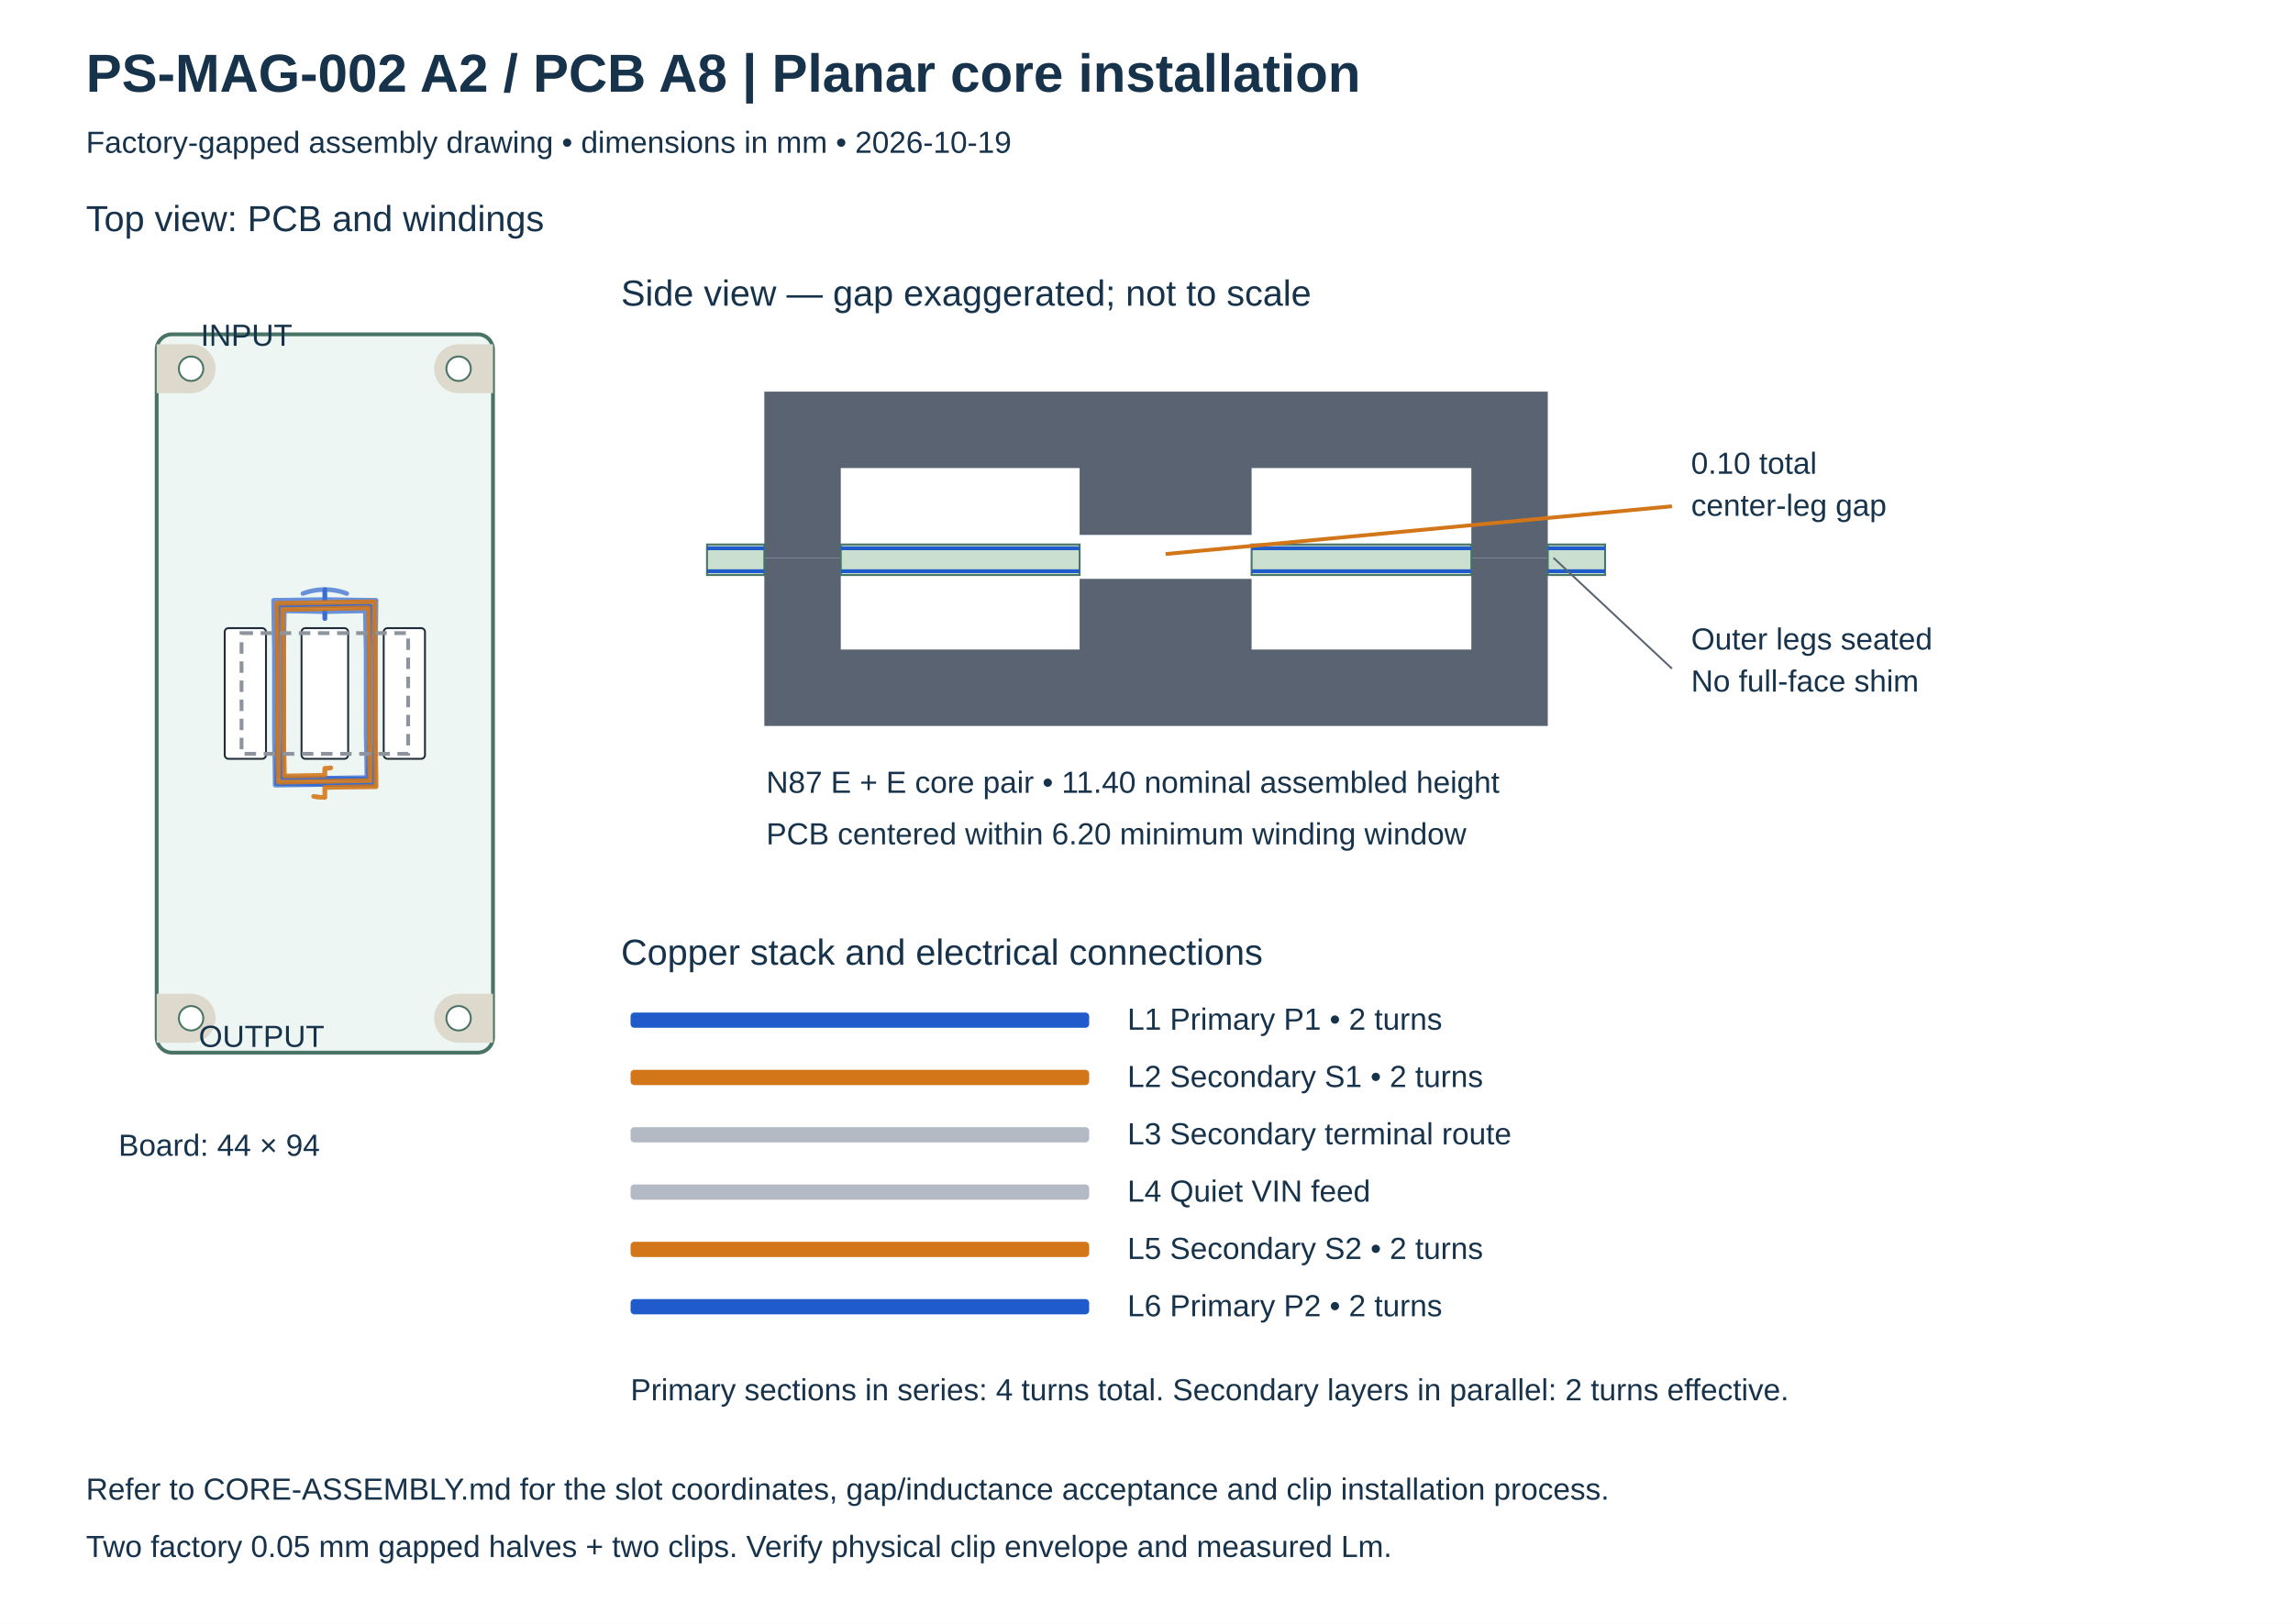
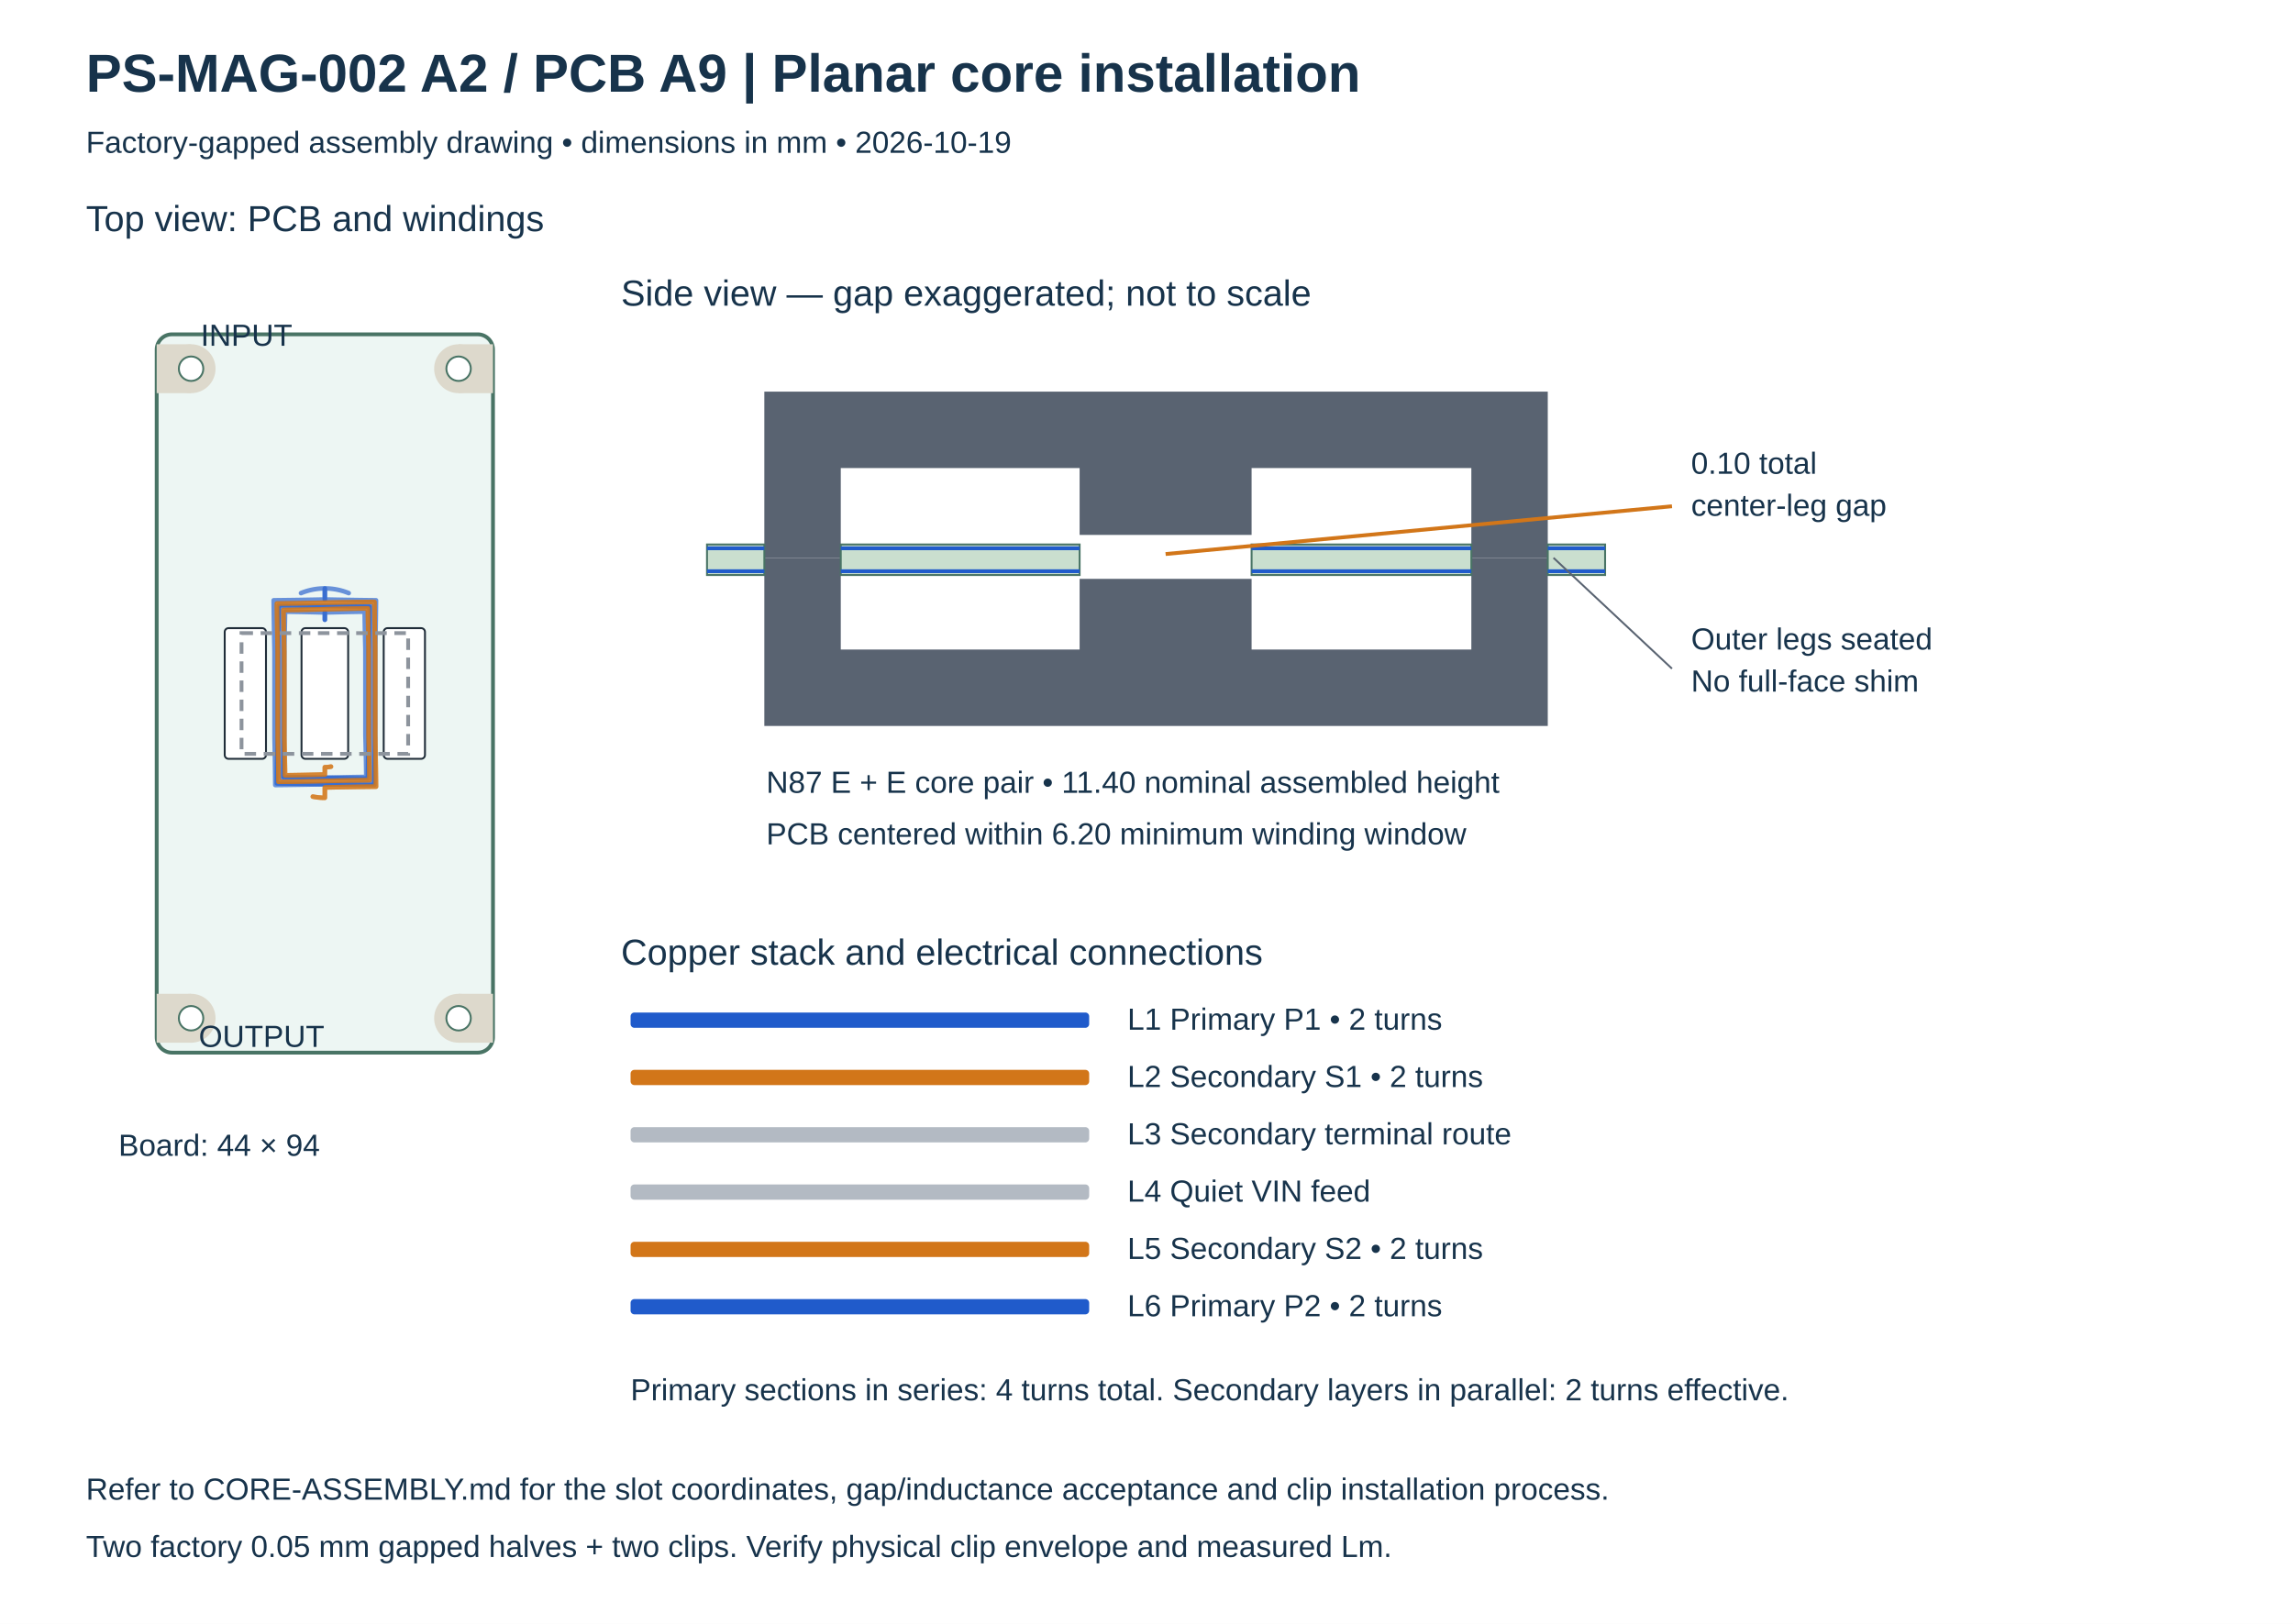
<svg xmlns="http://www.w3.org/2000/svg" width="1200" height="850" viewBox="0 0 1200 850">
  <rect width="1200" height="850" fill="white" />
  <style>text{font-family:Arial,sans-serif;fill:#17334b} .small{font-size:16px}.label{font-size:19px}.title{font-size:28px;font-weight:700}</style>
-   <text x="45" y="48" class="title">PS-MAG-002 A2 / PCB A8  |  Planar core installation</text>
+   <text x="45" y="48" class="title">PS-MAG-002 A2 / PCB A9  |  Planar core installation</text>
  <text x="45" y="80" class="small">Factory-gapped assembly drawing • dimensions in mm • 2026-10-19</text>
  <text x="45" y="121" class="label">Top view: PCB and windings</text>
  <rect x="82" y="175" width="176" height="376" rx="8" fill="#edf6f3" stroke="#497465" stroke-width="2" />
  <rect x="82" y="180.2" width="18.0" height="25.6" fill="#ddd9cc" />
  <circle cx="100.0" cy="193.0" r="12.8" fill="#ddd9cc" />
  <circle cx="100.0" cy="193.0" r="6.4" fill="white" stroke="#497465" />
  <rect x="240.0" y="180.2" width="18.0" height="25.6" fill="#ddd9cc" />
  <circle cx="240.0" cy="193.0" r="12.8" fill="#ddd9cc" />
  <circle cx="240.0" cy="193.0" r="6.4" fill="white" stroke="#497465" />
  <rect x="82" y="520.2" width="18.0" height="25.6" fill="#ddd9cc" />
  <circle cx="100.0" cy="533.0" r="12.8" fill="#ddd9cc" />
  <circle cx="100.0" cy="533.0" r="6.4" fill="white" stroke="#497465" />
  <rect x="240.0" y="520.2" width="18.0" height="25.6" fill="#ddd9cc" />
  <circle cx="240.0" cy="533.0" r="12.8" fill="#ddd9cc" />
  <circle cx="240.0" cy="533.0" r="6.4" fill="white" stroke="#497465" />
-   <polyline points="181.488,310.705 180.753,310.436 180.011,310.185 179.264,309.952 178.511,309.738 177.753,309.541 176.991,309.363 176.224,309.203 175.454,309.062 174.681,308.940 173.905,308.836 173.127,308.751 172.347,308.685 171.565,308.638 170.783,308.609 170.000,308.600 170.000,313.800 168.665,313.825 167.326,313.850 165.976,313.875 164.609,313.900 163.218,313.925 161.794,313.950 160.330,313.975 158.816,314.000 157.242,314.025 155.595,314.050 153.862,314.075 152.026,314.100 150.068,314.125 147.965,314.150 145.687,314.175 143.200,314.200 143.225,316.733 143.250,319.047 143.275,321.179 143.300,323.160 143.325,325.012 143.350,326.755 143.375,328.407 143.400,329.982 143.425,331.491 143.450,332.946 143.475,334.356 143.500,335.729 143.525,337.073 143.550,338.395 143.575,339.702 143.600,341.000 143.625,386.296 143.650,387.595 143.675,388.905 143.700,390.231 143.725,391.582 143.750,392.963 143.775,394.383 143.800,395.852 143.825,397.380 143.850,398.977 143.875,400.659 143.900,402.439 143.925,404.339 143.950,406.379 143.975,408.588 144.000,411.000 146.458,410.975 148.703,410.950 150.773,410.925 152.694,410.900 154.491,410.875 156.183,410.850 157.786,410.825 159.313,410.800 160.778,410.775 162.189,410.750 163.556,410.725 164.888,410.700 166.191,410.675 167.474,410.650 168.741,410.625 170.000,410.600 171.256,410.575 172.516,410.550 173.786,410.525 175.072,410.500 176.381,410.475 177.720,410.450 179.097,410.425 180.521,410.400 182.001,410.375 183.550,410.350 185.179,410.325 186.905,410.300 188.745,410.275 190.722,410.250 192.863,410.225 195.200,410.200 195.175,407.817 195.150,405.640 195.125,403.634 195.100,401.771 195.075,400.029 195.050,398.390 195.025,396.836 195.000,395.355 194.975,393.936 194.950,392.568 194.925,391.243 194.900,389.953 194.875,388.690 194.850,387.448 194.825,386.220 194.800,385.000 194.775,339.783 194.750,338.562 194.725,337.332 194.700,336.087 194.675,334.819 194.650,333.523 194.625,332.189 194.600,330.810 194.575,329.377 194.550,327.878 194.525,326.300 194.500,324.630 194.475,322.848 194.450,320.934 194.425,318.862 194.400,316.600 192.092,316.625 189.984,316.650 188.041,316.675 186.237,316.700 184.550,316.725 182.962,316.750 181.458,316.775 180.024,316.800 178.650,316.825 177.326,316.850 176.043,316.875 174.794,316.900 173.571,316.925 172.369,316.950 171.180,316.975 170.000,317.000 168.822,317.025 167.641,317.050 166.451,317.075 165.246,317.100 164.020,317.125 162.765,317.150 161.475,317.175 160.142,317.200 158.755,317.225 157.305,317.250 155.780,317.275 154.164,317.300 152.441,317.325 150.591,317.350 148.588,317.375 146.400,317.400 146.425,319.633 146.450,321.673 146.475,323.553 146.500,325.298 146.525,326.930 146.550,328.466 146.575,329.921 146.600,331.307 146.625,332.636 146.650,333.917 146.675,335.157 146.700,336.365 146.725,337.547 146.750,338.710 146.775,339.859 146.800,341.000 146.825,386.139 146.850,387.280 146.875,388.430 146.900,389.595 146.925,390.780 146.950,391.992 146.975,393.238 147.000,394.527 147.025,395.866 147.050,397.267 147.075,398.741 147.100,400.301 147.125,401.965 147.150,403.753 147.175,405.687 147.200,407.800 149.358,407.775 151.330,407.750 153.146,407.725 154.832,407.700 156.409,407.675 157.893,407.650 159.299,407.625 160.639,407.600 161.923,407.575 163.160,407.550 164.358,407.525 165.524,407.500 166.666,407.475 167.789,407.450 168.898,407.425 170.000,407.400 171.099,407.375 172.201,407.350 173.312,407.325 174.436,407.300 175.580,407.275 176.749,407.250 177.952,407.225 179.196,407.200 180.488,407.175 181.839,407.150 183.261,407.125 184.767,407.100 186.372,407.075 188.096,407.050 189.962,407.025 192.000,407.000 191.975,404.917 191.950,403.014 191.925,401.261 191.900,399.633 191.875,398.111 191.850,396.679 191.825,395.322 191.800,394.030 191.775,392.791 191.750,391.598 191.725,390.442 191.700,389.316 191.675,388.215 191.650,387.132 191.625,386.062 191.600,385.000 191.575,339.940 191.550,338.878 191.525,337.807 191.500,336.723 191.475,335.621 191.450,334.493 191.425,333.334 191.400,332.136 191.375,330.890 191.350,329.588 191.325,328.218 191.300,326.768 191.275,325.221 191.250,323.561 191.225,321.763 191.200,319.800 189.192,319.825 187.357,319.850 185.667,319.875 184.099,319.900 182.632,319.925 181.251,319.950 179.944,319.975 178.698,320.000 177.505,320.025 176.355,320.050 175.241,320.075 174.157,320.100 173.097,320.125 172.054,320.150 171.023,320.175 170.000,320.200 170.000,323.800 170.000,323.800 170.000,323.800" fill="none" stroke="#205bcb" stroke-width="2.4" stroke-linecap="round" stroke-linejoin="round" opacity=".65" />
-   <polyline points="170.000,323.800 170.000,323.800 170.000,323.800 170.000,320.200 168.977,320.175 167.946,320.150 166.903,320.125 165.843,320.100 164.759,320.075 163.645,320.050 162.495,320.025 161.302,320.000 160.056,319.975 158.749,319.950 157.368,319.925 155.901,319.900 154.333,319.875 152.643,319.850 150.808,319.825 148.800,319.800 148.775,321.763 148.750,323.561 148.725,325.221 148.700,326.768 148.675,328.218 148.650,329.588 148.625,330.890 148.600,332.136 148.575,333.334 148.550,334.493 148.525,335.621 148.500,336.723 148.475,337.807 148.450,338.878 148.425,339.940 148.400,385.000 148.375,386.062 148.350,387.132 148.325,388.215 148.300,389.316 148.275,390.442 148.250,391.598 148.225,392.791 148.200,394.030 148.175,395.322 148.150,396.679 148.125,398.111 148.100,399.633 148.075,401.261 148.050,403.014 148.025,404.917 148.000,407.000 150.038,407.025 151.904,407.050 153.628,407.075 155.233,407.100 156.739,407.125 158.161,407.150 159.512,407.175 160.804,407.200 162.048,407.225 163.251,407.250 164.420,407.275 165.564,407.300 166.688,407.325 167.799,407.350 168.901,407.375 170.000,407.400 171.102,407.425 172.211,407.450 173.334,407.475 174.476,407.500 175.642,407.525 176.840,407.550 178.077,407.575 179.361,407.600 180.701,407.625 182.107,407.650 183.591,407.675 185.168,407.700 186.854,407.725 188.670,407.750 190.642,407.775 192.800,407.800 192.825,405.687 192.850,403.753 192.875,401.965 192.900,400.301 192.925,398.741 192.950,397.267 192.975,395.866 193.000,394.527 193.025,393.238 193.050,391.992 193.075,390.780 193.100,389.595 193.125,388.430 193.150,387.280 193.175,386.139 193.200,341.000 193.225,339.859 193.250,338.710 193.275,337.547 193.300,336.365 193.325,335.157 193.350,333.917 193.375,332.636 193.400,331.307 193.425,329.921 193.450,328.466 193.475,326.930 193.500,325.298 193.525,323.553 193.550,321.673 193.575,319.633 193.600,317.400 191.412,317.375 189.409,317.350 187.559,317.325 185.836,317.300 184.220,317.275 182.695,317.250 181.245,317.225 179.858,317.200 178.525,317.175 177.235,317.150 175.980,317.125 174.754,317.100 173.549,317.075 172.359,317.050 171.178,317.025 170.000,317.000 168.820,316.975 167.631,316.950 166.429,316.925 165.206,316.900 163.957,316.875 162.674,316.850 161.350,316.825 159.976,316.800 158.542,316.775 157.038,316.750 155.450,316.725 153.763,316.700 151.959,316.675 150.016,316.650 147.908,316.625 145.600,316.600 145.575,318.862 145.550,320.934 145.525,322.848 145.500,324.630 145.475,326.300 145.450,327.878 145.425,329.377 145.400,330.810 145.375,332.189 145.350,333.523 145.325,334.819 145.300,336.087 145.275,337.332 145.250,338.562 145.225,339.783 145.200,385.000 145.175,386.220 145.150,387.448 145.125,388.690 145.100,389.953 145.075,391.243 145.050,392.568 145.025,393.936 145.000,395.355 144.975,396.836 144.950,398.390 144.925,400.029 144.900,401.771 144.875,403.634 144.850,405.640 144.825,407.817 144.800,410.200 147.137,410.225 149.278,410.250 151.255,410.275 153.095,410.300 154.821,410.325 156.450,410.350 157.999,410.375 159.479,410.400 160.903,410.425 162.280,410.450 163.619,410.475 164.928,410.500 166.214,410.525 167.484,410.550 168.744,410.575 170.000,410.600 171.259,410.625 172.526,410.650 173.809,410.675 175.112,410.700 176.444,410.725 177.811,410.750 179.222,410.775 180.687,410.800 182.214,410.825 183.817,410.850 185.509,410.875 187.306,410.900 189.227,410.925 191.297,410.950 193.542,410.975 196.000,411.000 196.025,408.588 196.050,406.379 196.075,404.339 196.100,402.439 196.125,400.659 196.150,398.977 196.175,397.380 196.200,395.852 196.225,394.383 196.250,392.963 196.275,391.582 196.300,390.231 196.325,388.905 196.350,387.595 196.375,386.296 196.400,363.000 196.425,339.702 196.450,338.395 196.475,337.073 196.500,335.729 196.525,334.356 196.550,332.946 196.575,331.491 196.600,329.982 196.625,328.407 196.650,326.755 196.675,325.012 196.700,323.160 196.725,321.179 196.750,319.047 196.775,316.733 196.800,314.200 194.313,314.175 192.035,314.150 189.932,314.125 187.974,314.100 186.138,314.075 184.405,314.050 182.758,314.025 181.184,314.000 179.670,313.975 178.206,313.950 176.782,313.925 175.391,313.900 174.024,313.875 172.674,313.850 171.335,313.825 170.000,313.800 170.000,308.600 169.217,308.609 168.435,308.638 167.653,308.685 166.873,308.751 166.095,308.836 165.319,308.940 164.546,309.062 163.776,309.203 163.009,309.363 162.247,309.541 161.489,309.738 160.736,309.952 159.989,310.185 159.247,310.436 158.512,310.705" fill="none" stroke="#205bcb" stroke-width="2.4" stroke-linecap="round" stroke-linejoin="round" opacity=".65" />
-   <polyline points="164.160,416.869 164.884,416.994 165.610,417.101 166.338,417.192 167.068,417.267 167.800,417.325 168.533,417.367 169.266,417.392 170.000,417.400 170.000,412.200 171.335,412.175 172.674,412.150 174.024,412.125 175.391,412.100 176.782,412.075 178.206,412.050 179.670,412.025 181.184,412.000 182.758,411.975 184.405,411.950 186.138,411.925 187.974,411.900 189.932,411.875 192.035,411.850 194.313,411.825 196.800,411.800 196.775,409.267 196.750,406.953 196.725,404.821 196.700,402.840 196.675,400.988 196.650,399.245 196.625,397.593 196.600,396.018 196.575,394.509 196.550,393.054 196.525,391.644 196.500,390.271 196.475,388.927 196.450,387.605 196.425,386.298 196.400,385.000 196.375,339.704 196.350,338.405 196.325,337.095 196.300,335.769 196.275,334.418 196.250,333.037 196.225,331.617 196.200,330.148 196.175,328.620 196.150,327.023 196.125,325.341 196.100,323.561 196.075,321.661 196.050,319.621 196.025,317.412 196.000,315.000 193.542,315.025 191.297,315.050 189.227,315.075 187.306,315.100 185.509,315.125 183.817,315.150 182.214,315.175 180.687,315.200 179.222,315.225 177.811,315.250 176.444,315.275 175.112,315.300 173.809,315.325 172.526,315.350 171.259,315.375 170.000,315.400 168.744,315.425 167.484,315.450 166.214,315.475 164.928,315.500 163.619,315.525 162.280,315.550 160.903,315.575 159.479,315.600 157.999,315.625 156.450,315.650 154.821,315.675 153.095,315.700 151.255,315.725 149.278,315.750 147.137,315.775 144.800,315.800 144.825,318.183 144.850,320.360 144.875,322.366 144.900,324.229 144.925,325.971 144.950,327.610 144.975,329.164 145.000,330.645 145.025,332.064 145.050,333.432 145.075,334.757 145.100,336.047 145.125,337.310 145.150,338.552 145.175,339.780 145.200,341.000 145.225,386.217 145.250,387.438 145.275,388.668 145.300,389.913 145.325,391.181 145.350,392.477 145.375,393.811 145.400,395.190 145.425,396.623 145.450,398.122 145.475,399.700 145.500,401.370 145.525,403.152 145.550,405.066 145.575,407.138 145.600,409.400 147.908,409.375 150.016,409.350 151.959,409.325 153.763,409.300 155.450,409.275 157.038,409.250 158.542,409.225 159.976,409.200 161.350,409.175 162.674,409.150 163.957,409.125 165.206,409.100 166.429,409.075 167.631,409.050 168.820,409.025 170.000,409.000 171.178,408.975 172.359,408.950 173.549,408.925 174.754,408.900 175.980,408.875 177.235,408.850 178.525,408.825 179.858,408.800 181.245,408.775 182.695,408.750 184.220,408.725 185.836,408.700 187.559,408.675 189.409,408.650 191.412,408.625 193.600,408.600 193.575,406.367 193.550,404.327 193.525,402.447 193.500,400.702 193.475,399.070 193.450,397.534 193.425,396.079 193.400,394.693 193.375,393.364 193.350,392.083 193.325,390.843 193.300,389.635 193.275,388.453 193.250,387.290 193.225,386.141 193.200,385.000 193.175,339.861 193.150,338.720 193.125,337.570 193.100,336.405 193.075,335.220 193.050,334.008 193.025,332.762 193.000,331.473 192.975,330.134 192.950,328.733 192.925,327.259 192.900,325.699 192.875,324.035 192.850,322.247 192.825,320.313 192.800,318.200 190.642,318.225 188.670,318.250 186.854,318.275 185.168,318.300 183.591,318.325 182.107,318.350 180.701,318.375 179.361,318.400 178.077,318.425 176.840,318.450 175.642,318.475 174.476,318.500 173.334,318.525 172.211,318.550 171.102,318.575 170.000,318.600 168.901,318.625 167.799,318.650 166.688,318.675 165.564,318.700 164.420,318.725 163.251,318.750 162.048,318.775 160.804,318.800 159.512,318.825 158.161,318.850 156.739,318.875 155.233,318.900 153.628,318.925 151.904,318.950 150.038,318.975 148.000,319.000 148.025,321.083 148.050,322.986 148.075,324.739 148.100,326.367 148.125,327.889 148.150,329.321 148.175,330.678 148.200,331.970 148.225,333.209 148.250,334.402 148.275,335.558 148.300,336.684 148.325,337.785 148.350,338.868 148.375,339.938 148.400,341.000 148.425,386.060 148.450,387.122 148.475,388.193 148.500,389.277 148.525,390.379 148.550,391.507 148.575,392.666 148.600,393.864 148.625,395.110 148.650,396.412 148.675,397.782 148.700,399.232 148.725,400.779 148.750,402.439 148.775,404.237 148.800,406.200 150.808,406.175 152.643,406.150 154.333,406.125 155.901,406.100 157.368,406.075 158.749,406.050 160.056,406.025 161.302,406.000 162.495,405.975 163.645,405.950 164.759,405.925 165.843,405.900 166.903,405.875 167.946,405.850 168.977,405.825 170.000,405.800 170.000,402.200 170.390,402.196 170.779,402.182 171.168,402.160 171.556,402.129 171.944,402.090 172.331,402.041 172.716,401.984 173.100,401.918" fill="none" stroke="#d27619" stroke-width="2.4" stroke-linecap="round" stroke-linejoin="round" opacity=".65" />
-   <polyline points="164.160,416.869 164.884,416.994 165.610,417.101 166.338,417.192 167.068,417.267 167.800,417.325 168.533,417.367 169.266,417.392 170.000,417.400 170.000,412.200 171.335,412.175 172.674,412.150 174.024,412.125 175.391,412.100 176.782,412.075 178.206,412.050 179.670,412.025 181.184,412.000 182.758,411.975 184.405,411.950 186.138,411.925 187.974,411.900 189.932,411.875 192.035,411.850 194.313,411.825 196.800,411.800 196.775,409.267 196.750,406.953 196.725,404.821 196.700,402.840 196.675,400.988 196.650,399.245 196.625,397.593 196.600,396.018 196.575,394.509 196.550,393.054 196.525,391.644 196.500,390.271 196.475,388.927 196.450,387.605 196.425,386.298 196.400,385.000 196.375,339.704 196.350,338.405 196.325,337.095 196.300,335.769 196.275,334.418 196.250,333.037 196.225,331.617 196.200,330.148 196.175,328.620 196.150,327.023 196.125,325.341 196.100,323.561 196.075,321.661 196.050,319.621 196.025,317.412 196.000,315.000 193.542,315.025 191.297,315.050 189.227,315.075 187.306,315.100 185.509,315.125 183.817,315.150 182.214,315.175 180.687,315.200 179.222,315.225 177.811,315.250 176.444,315.275 175.112,315.300 173.809,315.325 172.526,315.350 171.259,315.375 170.000,315.400 168.744,315.425 167.484,315.450 166.214,315.475 164.928,315.500 163.619,315.525 162.280,315.550 160.903,315.575 159.479,315.600 157.999,315.625 156.450,315.650 154.821,315.675 153.095,315.700 151.255,315.725 149.278,315.750 147.137,315.775 144.800,315.800 144.825,318.183 144.850,320.360 144.875,322.366 144.900,324.229 144.925,325.971 144.950,327.610 144.975,329.164 145.000,330.645 145.025,332.064 145.050,333.432 145.075,334.757 145.100,336.047 145.125,337.310 145.150,338.552 145.175,339.780 145.200,341.000 145.225,386.217 145.250,387.438 145.275,388.668 145.300,389.913 145.325,391.181 145.350,392.477 145.375,393.811 145.400,395.190 145.425,396.623 145.450,398.122 145.475,399.700 145.500,401.370 145.525,403.152 145.550,405.066 145.575,407.138 145.600,409.400 147.908,409.375 150.016,409.350 151.959,409.325 153.763,409.300 155.450,409.275 157.038,409.250 158.542,409.225 159.976,409.200 161.350,409.175 162.674,409.150 163.957,409.125 165.206,409.100 166.429,409.075 167.631,409.050 168.820,409.025 170.000,409.000 171.178,408.975 172.359,408.950 173.549,408.925 174.754,408.900 175.980,408.875 177.235,408.850 178.525,408.825 179.858,408.800 181.245,408.775 182.695,408.750 184.220,408.725 185.836,408.700 187.559,408.675 189.409,408.650 191.412,408.625 193.600,408.600 193.575,406.367 193.550,404.327 193.525,402.447 193.500,400.702 193.475,399.070 193.450,397.534 193.425,396.079 193.400,394.693 193.375,393.364 193.350,392.083 193.325,390.843 193.300,389.635 193.275,388.453 193.250,387.290 193.225,386.141 193.200,385.000 193.175,339.861 193.150,338.720 193.125,337.570 193.100,336.405 193.075,335.220 193.050,334.008 193.025,332.762 193.000,331.473 192.975,330.134 192.950,328.733 192.925,327.259 192.900,325.699 192.875,324.035 192.850,322.247 192.825,320.313 192.800,318.200 190.642,318.225 188.670,318.250 186.854,318.275 185.168,318.300 183.591,318.325 182.107,318.350 180.701,318.375 179.361,318.400 178.077,318.425 176.840,318.450 175.642,318.475 174.476,318.500 173.334,318.525 172.211,318.550 171.102,318.575 170.000,318.600 168.901,318.625 167.799,318.650 166.688,318.675 165.564,318.700 164.420,318.725 163.251,318.750 162.048,318.775 160.804,318.800 159.512,318.825 158.161,318.850 156.739,318.875 155.233,318.900 153.628,318.925 151.904,318.950 150.038,318.975 148.000,319.000 148.025,321.083 148.050,322.986 148.075,324.739 148.100,326.367 148.125,327.889 148.150,329.321 148.175,330.678 148.200,331.970 148.225,333.209 148.250,334.402 148.275,335.558 148.300,336.684 148.325,337.785 148.350,338.868 148.375,339.938 148.400,341.000 148.425,386.060 148.450,387.122 148.475,388.193 148.500,389.277 148.525,390.379 148.550,391.507 148.575,392.666 148.600,393.864 148.625,395.110 148.650,396.412 148.675,397.782 148.700,399.232 148.725,400.779 148.750,402.439 148.775,404.237 148.800,406.200 150.808,406.175 152.643,406.150 154.333,406.125 155.901,406.100 157.368,406.075 158.749,406.050 160.056,406.025 161.302,406.000 162.495,405.975 163.645,405.950 164.759,405.925 165.843,405.900 166.903,405.875 167.946,405.850 168.977,405.825 170.000,405.800 170.000,402.200 170.390,402.196 170.779,402.182 171.168,402.160 171.556,402.129 171.944,402.090 172.331,402.041 172.716,401.984 173.100,401.918" fill="none" stroke="#d27619" stroke-width="2.4" stroke-linecap="round" stroke-linejoin="round" opacity=".65" />
+   <polyline points="182.484,310.453 181.740,310.159 180.989,309.883 180.231,309.626 179.467,309.387 178.698,309.167 177.924,308.965 177.145,308.783 176.361,308.619 175.574,308.474 174.784,308.349 173.991,308.242 173.196,308.155 172.398,308.087 171.600,308.039 170.800,308.010 170.000,308.000 170.000,313.800 168.665,313.827 167.326,313.853 165.977,313.880 164.611,313.906 163.220,313.933 161.797,313.959 160.334,313.986 158.821,314.012 157.248,314.039 155.603,314.066 153.872,314.092 152.039,314.119 150.083,314.145 147.983,314.172 145.708,314.198 143.225,314.225 143.252,316.757 143.278,319.070 143.305,321.201 143.331,323.181 143.358,325.031 143.384,326.774 143.411,328.424 143.438,329.997 143.464,331.505 143.491,332.958 143.517,334.366 143.544,335.738 143.570,337.080 143.597,338.400 143.623,339.704 143.650,341.000 143.677,386.293 143.703,387.590 143.730,388.897 143.756,390.220 143.783,391.567 143.809,392.945 143.836,394.362 143.863,395.827 143.889,397.350 143.916,398.942 143.942,400.618 143.969,402.394 143.995,404.286 144.022,406.320 144.048,408.521 144.075,410.925 146.527,410.898 148.768,410.872 150.832,410.845 152.748,410.819 154.541,410.792 156.228,410.766 157.826,410.739 159.350,410.712 160.809,410.686 162.216,410.659 163.579,410.633 164.907,410.606 166.206,410.580 167.483,410.553 168.746,410.527 170.000,410.500 171.251,410.473 172.506,410.447 173.771,410.420 175.051,410.394 176.354,410.367 177.687,410.341 179.058,410.314 180.474,410.288 181.948,410.261 183.488,410.234 185.109,410.208 186.826,410.181 188.656,410.155 190.622,410.128 192.751,410.102 195.075,410.075 195.048,407.703 195.022,405.535 194.995,403.538 194.969,401.684 194.942,399.950 194.916,398.318 194.889,396.772 194.863,395.298 194.836,393.886 194.809,392.526 194.783,391.208 194.756,389.924 194.730,388.668 194.703,387.433 194.677,386.212 194.650,385.000 194.623,339.790 194.597,338.577 194.570,337.355 194.544,336.118 194.517,334.859 194.491,333.571 194.464,332.247 194.438,330.878 194.411,329.454 194.384,327.966 194.358,326.400 194.331,324.742 194.305,322.974 194.278,321.075 194.252,319.020 194.225,316.775 191.932,316.802 189.837,316.828 187.907,316.855 186.116,316.881 184.440,316.908 182.863,316.934 181.370,316.961 179.946,316.988 178.582,317.014 177.268,317.041 175.995,317.067 174.755,317.094 173.542,317.120 172.349,317.147 171.171,317.173 170.000,317.200 168.832,317.227 167.661,317.253 166.481,317.280 165.287,317.306 164.072,317.333 162.829,317.359 161.551,317.386 160.230,317.413 158.857,317.439 157.421,317.466 155.910,317.492 154.310,317.519 152.605,317.545 150.773,317.572 148.790,317.598 146.625,317.625 146.652,319.838 146.678,321.860 146.705,323.723 146.731,325.452 146.758,327.069 146.784,328.591 146.811,330.032 146.838,331.406 146.864,332.722 146.891,333.990 146.917,335.218 146.944,336.414 146.970,337.584 146.997,338.734 147.023,339.871 147.050,341.000 147.077,386.126 147.103,387.255 147.130,388.392 147.156,389.544 147.183,390.715 147.209,391.913 147.236,393.145 147.262,394.418 147.289,395.741 147.316,397.125 147.342,398.581 147.369,400.122 147.395,401.765 147.422,403.529 147.448,405.440 147.475,407.525 149.609,407.498 151.558,407.472 153.353,407.445 155.020,407.419 156.579,407.392 158.045,407.366 159.434,407.339 160.758,407.312 162.026,407.286 163.248,407.259 164.431,407.233 165.583,407.206 166.710,407.180 167.818,407.153 168.913,407.127 170.000,407.100 171.084,407.073 172.171,407.047 173.266,407.020 174.375,406.994 175.502,406.967 176.656,406.941 177.841,406.914 179.066,406.887 180.339,406.861 181.671,406.834 183.071,406.808 184.554,406.781 186.134,406.755 187.832,406.728 189.669,406.702 191.675,406.675 191.648,404.621 191.622,402.745 191.595,401.016 191.569,399.412 191.542,397.912 191.516,396.500 191.489,395.164 191.463,393.890 191.436,392.670 191.409,391.494 191.383,390.356 191.356,389.248 191.330,388.164 191.303,387.098 191.277,386.045 191.250,385.000 191.223,339.957 191.197,338.912 191.170,337.860 191.144,336.794 191.117,335.710 191.091,334.602 191.064,333.463 191.037,332.286 191.011,331.063 190.984,329.784 190.958,328.438 190.931,327.014 190.905,325.496 190.878,323.866 190.852,322.101 190.825,320.175 188.851,320.202 187.047,320.228 185.386,320.255 183.844,320.281 182.402,320.308 181.046,320.334 179.762,320.361 178.538,320.387 177.366,320.414 176.237,320.441 175.143,320.467 174.079,320.494 173.038,320.520 172.014,320.547 171.003,320.573 170.000,320.600 170.000,324.400 170.000,324.400 170.000,324.400" fill="none" stroke="#205bcb" stroke-width="2.4" stroke-linecap="round" stroke-linejoin="round" opacity=".65" />
+   <polyline points="170.000,324.400 170.000,324.400 170.000,324.400 170.000,320.600 168.997,320.573 167.986,320.547 166.962,320.520 165.921,320.494 164.857,320.467 163.763,320.441 162.634,320.414 161.462,320.387 160.238,320.361 158.954,320.334 157.598,320.308 156.156,320.281 154.614,320.255 152.953,320.228 151.149,320.202 149.175,320.175 149.148,322.101 149.122,323.866 149.095,325.496 149.069,327.014 149.042,328.438 149.016,329.784 148.989,331.063 148.963,332.286 148.936,333.463 148.909,334.602 148.883,335.710 148.856,336.794 148.830,337.860 148.803,338.912 148.777,339.957 148.750,385.000 148.723,386.045 148.697,387.098 148.670,388.164 148.644,389.248 148.617,390.356 148.591,391.494 148.564,392.670 148.537,393.890 148.511,395.164 148.484,396.500 148.458,397.912 148.431,399.412 148.405,401.016 148.378,402.745 148.352,404.621 148.325,406.675 150.331,406.702 152.168,406.728 153.866,406.755 155.446,406.781 156.929,406.808 158.329,406.834 159.661,406.861 160.934,406.887 162.159,406.914 163.344,406.941 164.498,406.967 165.625,406.994 166.734,407.020 167.829,407.047 168.916,407.073 170.000,407.100 171.087,407.127 172.182,407.153 173.290,407.180 174.417,407.206 175.569,407.233 176.752,407.259 177.974,407.286 179.242,407.312 180.566,407.339 181.955,407.366 183.421,407.392 184.980,407.419 186.647,407.445 188.442,407.472 190.391,407.498 192.525,407.525 192.552,405.440 192.578,403.529 192.605,401.765 192.631,400.122 192.658,398.581 192.684,397.125 192.711,395.741 192.738,394.418 192.764,393.145 192.791,391.913 192.817,390.715 192.844,389.544 192.870,388.392 192.897,387.255 192.923,386.126 192.950,341.000 192.977,339.871 193.003,338.734 193.030,337.584 193.056,336.414 193.083,335.218 193.109,333.990 193.136,332.722 193.162,331.406 193.189,330.032 193.216,328.591 193.242,327.069 193.269,325.452 193.295,323.723 193.322,321.860 193.348,319.838 193.375,317.625 191.210,317.598 189.227,317.572 187.395,317.545 185.690,317.519 184.090,317.492 182.579,317.466 181.143,317.439 179.770,317.413 178.449,317.386 177.171,317.359 175.928,317.333 174.713,317.306 173.519,317.280 172.339,317.253 171.168,317.227 170.000,317.200 168.829,317.173 167.651,317.147 166.458,317.120 165.245,317.094 164.005,317.067 162.732,317.041 161.418,317.014 160.054,316.988 158.630,316.961 157.137,316.934 155.560,316.908 153.884,316.881 152.093,316.855 150.163,316.828 148.068,316.802 145.775,316.775 145.748,319.020 145.722,321.075 145.695,322.974 145.669,324.742 145.642,326.400 145.616,327.966 145.589,329.454 145.562,330.878 145.536,332.247 145.509,333.571 145.483,334.859 145.456,336.118 145.430,337.355 145.403,338.577 145.377,339.790 145.350,385.000 145.323,386.212 145.297,387.433 145.270,388.668 145.244,389.924 145.217,391.208 145.191,392.526 145.164,393.886 145.137,395.298 145.111,396.772 145.084,398.318 145.058,399.950 145.031,401.684 145.005,403.538 144.978,405.535 144.952,407.703 144.925,410.075 147.249,410.102 149.378,410.128 151.344,410.155 153.174,410.181 154.891,410.208 156.512,410.234 158.052,410.261 159.526,410.288 160.942,410.314 162.313,410.341 163.646,410.367 164.949,410.394 166.229,410.420 167.494,410.447 168.749,410.473 170.000,410.500 171.254,410.527 172.517,410.553 173.794,410.580 175.093,410.606 176.421,410.633 177.784,410.659 179.191,410.686 180.650,410.712 182.174,410.739 183.772,410.766 185.459,410.792 187.252,410.819 189.168,410.845 191.232,410.872 193.473,410.898 195.925,410.925 195.952,408.521 195.978,406.320 196.005,404.286 196.031,402.394 196.058,400.618 196.084,398.942 196.111,397.350 196.137,395.827 196.164,394.362 196.191,392.945 196.217,391.567 196.244,390.220 196.270,388.897 196.297,387.590 196.323,386.293 196.350,363.000 196.377,339.704 196.403,338.400 196.430,337.080 196.456,335.738 196.483,334.366 196.509,332.958 196.536,331.505 196.562,329.997 196.589,328.424 196.616,326.774 196.642,325.031 196.669,323.181 196.695,321.201 196.722,319.070 196.748,316.757 196.775,314.225 194.292,314.198 192.017,314.172 189.917,314.145 187.961,314.119 186.128,314.092 184.397,314.066 182.752,314.039 181.179,314.012 179.666,313.986 178.203,313.959 176.780,313.933 175.389,313.906 174.023,313.880 172.674,313.853 171.335,313.827 170.000,313.800 170.000,308.000 169.200,308.010 168.400,308.039 167.602,308.087 166.804,308.155 166.009,308.242 165.216,308.349 164.426,308.474 163.639,308.619 162.855,308.783 162.076,308.965 161.302,309.167 160.533,309.387 159.769,309.626 159.011,309.883 158.260,310.159 157.516,310.453" fill="none" stroke="#205bcb" stroke-width="2.4" stroke-linecap="round" stroke-linejoin="round" opacity=".65" />
+   <polyline points="163.716,416.989 164.493,417.132 165.274,417.256 166.057,417.361 166.843,417.447 167.631,417.514 168.420,417.562 169.210,417.590 170.000,417.600 170.000,412.200 171.335,412.173 172.674,412.147 174.023,412.120 175.389,412.094 176.780,412.067 178.203,412.041 179.666,412.014 181.179,411.988 182.752,411.961 184.397,411.934 186.128,411.908 187.961,411.881 189.917,411.855 192.017,411.828 194.292,411.802 196.775,411.775 196.748,409.243 196.722,406.930 196.695,404.799 196.669,402.819 196.642,400.969 196.616,399.226 196.589,397.576 196.562,396.003 196.536,394.495 196.509,393.042 196.483,391.634 196.456,390.262 196.430,388.920 196.403,387.600 196.377,386.296 196.350,385.000 196.323,339.707 196.297,338.410 196.270,337.103 196.244,335.780 196.217,334.433 196.191,333.055 196.164,331.638 196.137,330.173 196.111,328.650 196.084,327.058 196.058,325.382 196.031,323.606 196.005,321.714 195.978,319.680 195.952,317.479 195.925,315.075 193.473,315.102 191.232,315.128 189.168,315.155 187.252,315.181 185.459,315.208 183.772,315.234 182.174,315.261 180.650,315.288 179.191,315.314 177.784,315.341 176.421,315.367 175.093,315.394 173.794,315.420 172.517,315.447 171.254,315.473 170.000,315.500 168.749,315.527 167.494,315.553 166.229,315.580 164.949,315.606 163.646,315.633 162.313,315.659 160.942,315.686 159.526,315.712 158.052,315.739 156.512,315.766 154.891,315.792 153.174,315.819 151.344,315.845 149.378,315.872 147.249,315.898 144.925,315.925 144.952,318.297 144.978,320.465 145.005,322.462 145.031,324.316 145.058,326.050 145.084,327.682 145.111,329.228 145.137,330.702 145.164,332.114 145.191,333.474 145.217,334.792 145.244,336.076 145.270,337.332 145.297,338.567 145.323,339.788 145.350,341.000 145.377,386.210 145.403,387.423 145.430,388.645 145.456,389.882 145.483,391.141 145.509,392.429 145.536,393.753 145.562,395.122 145.589,396.546 145.616,398.034 145.642,399.600 145.669,401.258 145.695,403.026 145.722,404.925 145.748,406.980 145.775,409.225 148.068,409.198 150.163,409.172 152.093,409.145 153.884,409.119 155.560,409.092 157.137,409.066 158.630,409.039 160.054,409.012 161.418,408.986 162.732,408.959 164.005,408.933 165.245,408.906 166.458,408.880 167.651,408.853 168.829,408.827 170.000,408.800 171.168,408.773 172.339,408.747 173.519,408.720 174.713,408.694 175.928,408.667 177.171,408.641 178.449,408.614 179.770,408.587 181.143,408.561 182.579,408.534 184.090,408.508 185.690,408.481 187.395,408.455 189.227,408.428 191.210,408.402 193.375,408.375 193.348,406.162 193.322,404.140 193.295,402.277 193.269,400.548 193.242,398.931 193.216,397.409 193.189,395.968 193.162,394.594 193.136,393.278 193.109,392.010 193.083,390.782 193.056,389.586 193.030,388.416 193.003,387.266 192.977,386.129 192.950,385.000 192.923,339.874 192.897,338.745 192.870,337.608 192.844,336.456 192.817,335.285 192.791,334.087 192.764,332.855 192.738,331.582 192.711,330.259 192.684,328.875 192.658,327.419 192.631,325.878 192.605,324.235 192.578,322.471 192.552,320.560 192.525,318.475 190.391,318.502 188.442,318.528 186.647,318.555 184.980,318.581 183.421,318.608 181.955,318.634 180.566,318.661 179.242,318.688 177.974,318.714 176.752,318.741 175.569,318.767 174.417,318.794 173.290,318.820 172.182,318.847 171.087,318.873 170.000,318.900 168.916,318.927 167.829,318.953 166.734,318.980 165.625,319.006 164.498,319.033 163.344,319.059 162.159,319.086 160.934,319.113 159.661,319.139 158.329,319.166 156.929,319.192 155.446,319.219 153.866,319.245 152.168,319.272 150.331,319.298 148.325,319.325 148.352,321.379 148.378,323.255 148.405,324.984 148.431,326.588 148.458,328.088 148.484,329.500 148.511,330.836 148.537,332.110 148.564,333.330 148.591,334.506 148.617,335.644 148.644,336.752 148.670,337.836 148.697,338.902 148.723,339.955 148.750,341.000 148.777,386.043 148.803,387.088 148.830,388.140 148.856,389.206 148.883,390.290 148.909,391.398 148.936,392.537 148.963,393.714 148.989,394.937 149.016,396.216 149.042,397.562 149.069,398.986 149.095,400.504 149.122,402.134 149.148,403.899 149.175,405.825 151.149,405.798 152.953,405.772 154.614,405.745 156.156,405.719 157.598,405.692 158.954,405.666 160.238,405.639 161.462,405.613 162.634,405.586 163.763,405.559 164.857,405.533 165.921,405.506 166.962,405.480 167.986,405.453 168.997,405.427 170.000,405.400 170.000,401.600 170.402,401.595 170.805,401.580 171.206,401.556 171.608,401.522 172.008,401.478 172.407,401.425 172.804,401.361 173.200,401.289" fill="none" stroke="#d27619" stroke-width="2.4" stroke-linecap="round" stroke-linejoin="round" opacity=".65" />
+   <polyline points="163.716,416.989 164.493,417.132 165.274,417.256 166.057,417.361 166.843,417.447 167.631,417.514 168.420,417.562 169.210,417.590 170.000,417.600 170.000,412.200 171.335,412.173 172.674,412.147 174.023,412.120 175.389,412.094 176.780,412.067 178.203,412.041 179.666,412.014 181.179,411.988 182.752,411.961 184.397,411.934 186.128,411.908 187.961,411.881 189.917,411.855 192.017,411.828 194.292,411.802 196.775,411.775 196.748,409.243 196.722,406.930 196.695,404.799 196.669,402.819 196.642,400.969 196.616,399.226 196.589,397.576 196.562,396.003 196.536,394.495 196.509,393.042 196.483,391.634 196.456,390.262 196.430,388.920 196.403,387.600 196.377,386.296 196.350,385.000 196.323,339.707 196.297,338.410 196.270,337.103 196.244,335.780 196.217,334.433 196.191,333.055 196.164,331.638 196.137,330.173 196.111,328.650 196.084,327.058 196.058,325.382 196.031,323.606 196.005,321.714 195.978,319.680 195.952,317.479 195.925,315.075 193.473,315.102 191.232,315.128 189.168,315.155 187.252,315.181 185.459,315.208 183.772,315.234 182.174,315.261 180.650,315.288 179.191,315.314 177.784,315.341 176.421,315.367 175.093,315.394 173.794,315.420 172.517,315.447 171.254,315.473 170.000,315.500 168.749,315.527 167.494,315.553 166.229,315.580 164.949,315.606 163.646,315.633 162.313,315.659 160.942,315.686 159.526,315.712 158.052,315.739 156.512,315.766 154.891,315.792 153.174,315.819 151.344,315.845 149.378,315.872 147.249,315.898 144.925,315.925 144.952,318.297 144.978,320.465 145.005,322.462 145.031,324.316 145.058,326.050 145.084,327.682 145.111,329.228 145.137,330.702 145.164,332.114 145.191,333.474 145.217,334.792 145.244,336.076 145.270,337.332 145.297,338.567 145.323,339.788 145.350,341.000 145.377,386.210 145.403,387.423 145.430,388.645 145.456,389.882 145.483,391.141 145.509,392.429 145.536,393.753 145.562,395.122 145.589,396.546 145.616,398.034 145.642,399.600 145.669,401.258 145.695,403.026 145.722,404.925 145.748,406.980 145.775,409.225 148.068,409.198 150.163,409.172 152.093,409.145 153.884,409.119 155.560,409.092 157.137,409.066 158.630,409.039 160.054,409.012 161.418,408.986 162.732,408.959 164.005,408.933 165.245,408.906 166.458,408.880 167.651,408.853 168.829,408.827 170.000,408.800 171.168,408.773 172.339,408.747 173.519,408.720 174.713,408.694 175.928,408.667 177.171,408.641 178.449,408.614 179.770,408.587 181.143,408.561 182.579,408.534 184.090,408.508 185.690,408.481 187.395,408.455 189.227,408.428 191.210,408.402 193.375,408.375 193.348,406.162 193.322,404.140 193.295,402.277 193.269,400.548 193.242,398.931 193.216,397.409 193.189,395.968 193.162,394.594 193.136,393.278 193.109,392.010 193.083,390.782 193.056,389.586 193.030,388.416 193.003,387.266 192.977,386.129 192.950,385.000 192.923,339.874 192.897,338.745 192.870,337.608 192.844,336.456 192.817,335.285 192.791,334.087 192.764,332.855 192.738,331.582 192.711,330.259 192.684,328.875 192.658,327.419 192.631,325.878 192.605,324.235 192.578,322.471 192.552,320.560 192.525,318.475 190.391,318.502 188.442,318.528 186.647,318.555 184.980,318.581 183.421,318.608 181.955,318.634 180.566,318.661 179.242,318.688 177.974,318.714 176.752,318.741 175.569,318.767 174.417,318.794 173.290,318.820 172.182,318.847 171.087,318.873 170.000,318.900 168.916,318.927 167.829,318.953 166.734,318.980 165.625,319.006 164.498,319.033 163.344,319.059 162.159,319.086 160.934,319.113 159.661,319.139 158.329,319.166 156.929,319.192 155.446,319.219 153.866,319.245 152.168,319.272 150.331,319.298 148.325,319.325 148.352,321.379 148.378,323.255 148.405,324.984 148.431,326.588 148.458,328.088 148.484,329.500 148.511,330.836 148.537,332.110 148.564,333.330 148.591,334.506 148.617,335.644 148.644,336.752 148.670,337.836 148.697,338.902 148.723,339.955 148.750,341.000 148.777,386.043 148.803,387.088 148.830,388.140 148.856,389.206 148.883,390.290 148.909,391.398 148.936,392.537 148.963,393.714 148.989,394.937 149.016,396.216 149.042,397.562 149.069,398.986 149.095,400.504 149.122,402.134 149.148,403.899 149.175,405.825 151.149,405.798 152.953,405.772 154.614,405.745 156.156,405.719 157.598,405.692 158.954,405.666 160.238,405.639 161.462,405.613 162.634,405.586 163.763,405.559 164.857,405.533 165.921,405.506 166.962,405.480 167.986,405.453 168.997,405.427 170.000,405.400 170.000,401.600 170.402,401.595 170.805,401.580 171.206,401.556 171.608,401.522 172.008,401.478 172.407,401.425 172.804,401.361 173.200,401.289" fill="none" stroke="#d27619" stroke-width="2.4" stroke-linecap="round" stroke-linejoin="round" opacity=".65" />
  <rect x="157.8" y="328.8" width="24.4" height="68.4" rx="2" fill="white" stroke="#202d39" />
  <rect x="117.6" y="328.8" width="21.6" height="68.4" rx="2" fill="white" stroke="#202d39" />
  <rect x="200.8" y="328.8" width="21.6" height="68.4" rx="2" fill="white" stroke="#202d39" />
  <rect x="126.4" y="331.4" width="87.2" height="63.2" fill="none" stroke="#8d949d" stroke-width="2" stroke-dasharray="6 4" />
  <text x="105" y="181" class="small">INPUT</text>
  <text x="104" y="548" class="small">OUTPUT</text>
  <text x="62" y="605" class="small">Board: 44 × 94</text>
  <text x="325" y="160" class="label">Side view — gap exaggerated; not to scale</text>
  <path d="M400 205H810V292H770V245H655V280H565V245H440V292H400Z" fill="#596371" />
  <path d="M400 292H440V340H565V303H655V340H770V292H810V380H400Z" fill="#596371" />
  <rect x="370" y="285" width="30" height="16" fill="#cadfcf" stroke="#497465" />
  <path d="M370 287h30 M370 299h30" stroke="#205bcb" stroke-width="2" />
  <rect x="440" y="285" width="125" height="16" fill="#cadfcf" stroke="#497465" />
  <path d="M440 287h125 M440 299h125" stroke="#205bcb" stroke-width="2" />
  <rect x="655" y="285" width="115" height="16" fill="#cadfcf" stroke="#497465" />
  <path d="M655 287h115 M655 299h115" stroke="#205bcb" stroke-width="2" />
  <rect x="810" y="285" width="30" height="16" fill="#cadfcf" stroke="#497465" />
  <path d="M810 287h30 M810 299h30" stroke="#205bcb" stroke-width="2" />
  <path d="M610 290L875 265" stroke="#d27619" fill="none" stroke-width="2" />
  <path d="M813 292L875 350" stroke="#596371" fill="none" />
  <text x="885" y="248" class="small">0.10 total</text>
  <text x="885" y="270" class="small">center-leg gap</text>
  <text x="885" y="340" class="small">Outer legs seated</text>
  <text x="885" y="362" class="small">No full-face shim</text>
  <text x="401" y="415" class="small">N87 E + E core pair • 11.40 nominal assembled height</text>
  <text x="401" y="442" class="small">PCB centered within 6.20 minimum winding window</text>
  <text x="325" y="505" class="label">Copper stack and electrical connections</text>
  <rect x="330" y="530" width="240" height="8" rx="2" fill="#205bcb" />
  <text x="590" y="539" class="small">L1  Primary P1 • 2 turns</text>
  <rect x="330" y="560" width="240" height="8" rx="2" fill="#d27619" />
  <text x="590" y="569" class="small">L2  Secondary S1 • 2 turns</text>
  <rect x="330" y="590" width="240" height="8" rx="2" fill="#b3bac3" />
  <text x="590" y="599" class="small">L3  Secondary terminal route</text>
  <rect x="330" y="620" width="240" height="8" rx="2" fill="#b3bac3" />
  <text x="590" y="629" class="small">L4  Quiet VIN feed</text>
  <rect x="330" y="650" width="240" height="8" rx="2" fill="#d27619" />
  <text x="590" y="659" class="small">L5  Secondary S2 • 2 turns</text>
  <rect x="330" y="680" width="240" height="8" rx="2" fill="#205bcb" />
  <text x="590" y="689" class="small">L6  Primary P2 • 2 turns</text>
  <text x="330" y="733" class="small">Primary sections in series: 4 turns total. Secondary layers in parallel: 2 turns effective.</text>
  <text x="45" y="785" class="small">Refer to CORE-ASSEMBLY.md for the slot coordinates, gap/inductance acceptance and clip installation process.</text>
  <text x="45" y="815" class="small">Two factory 0.05 mm gapped halves + two clips. Verify physical clip envelope and measured Lm.</text>
</svg>
